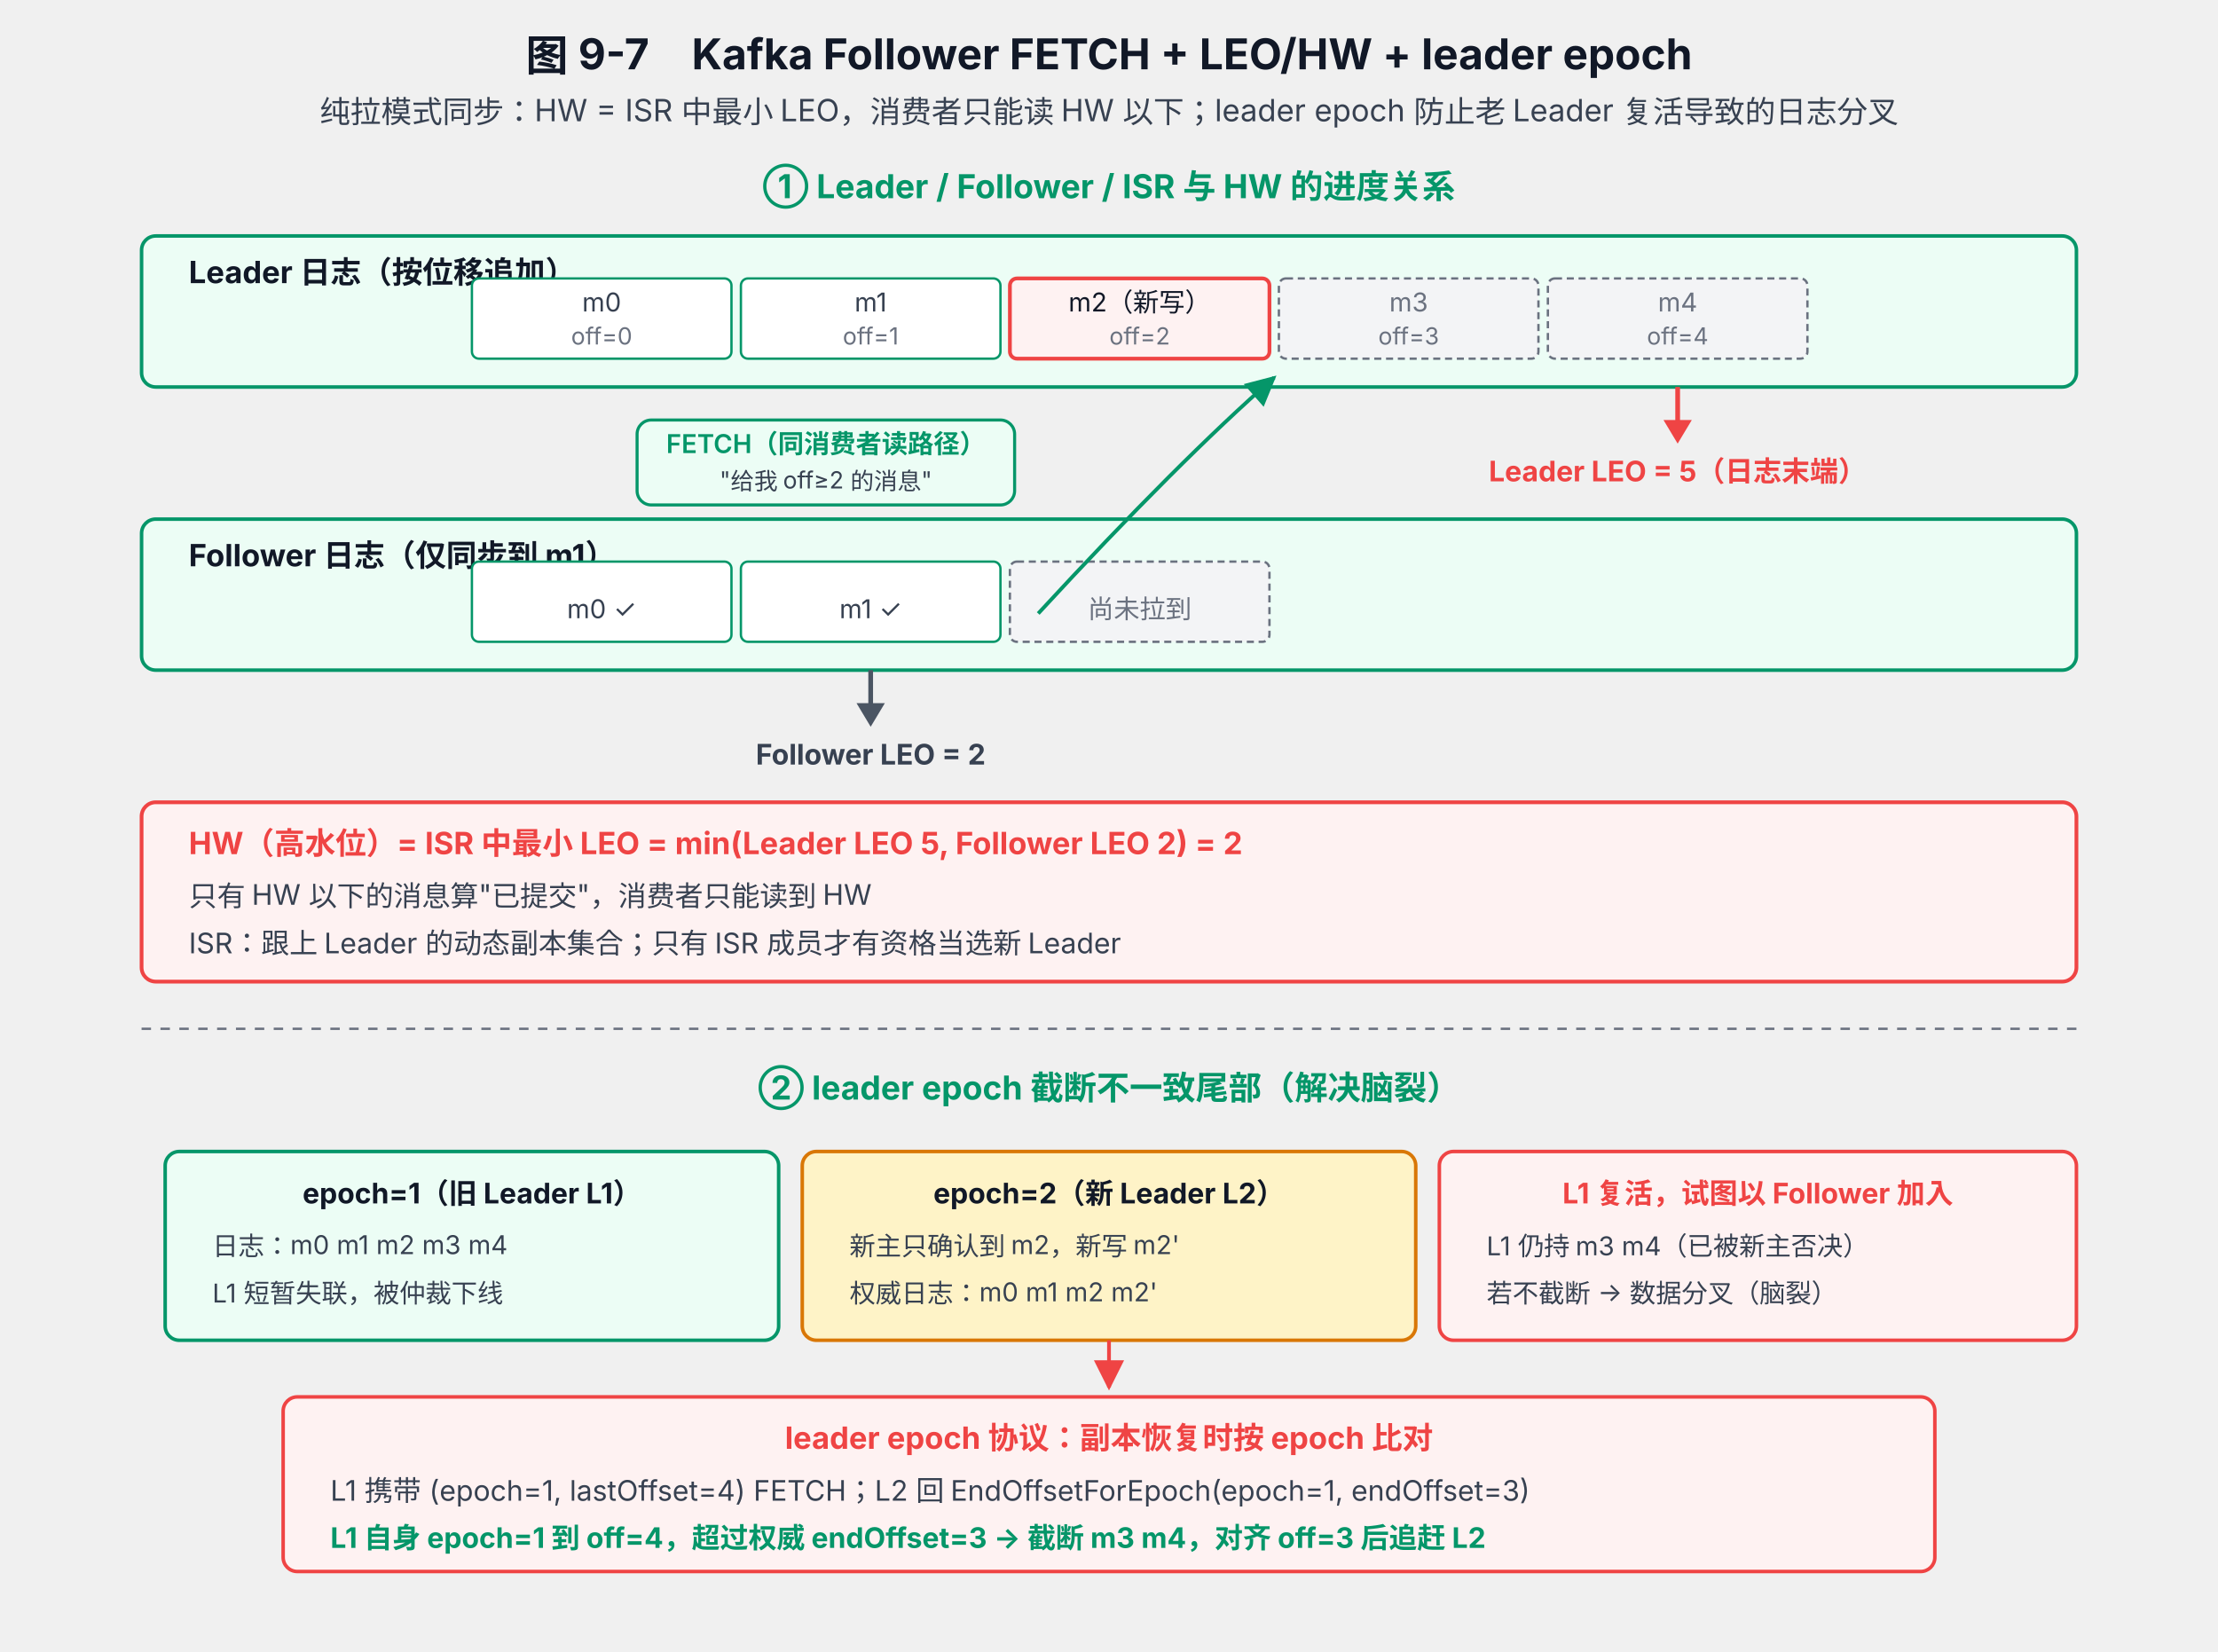
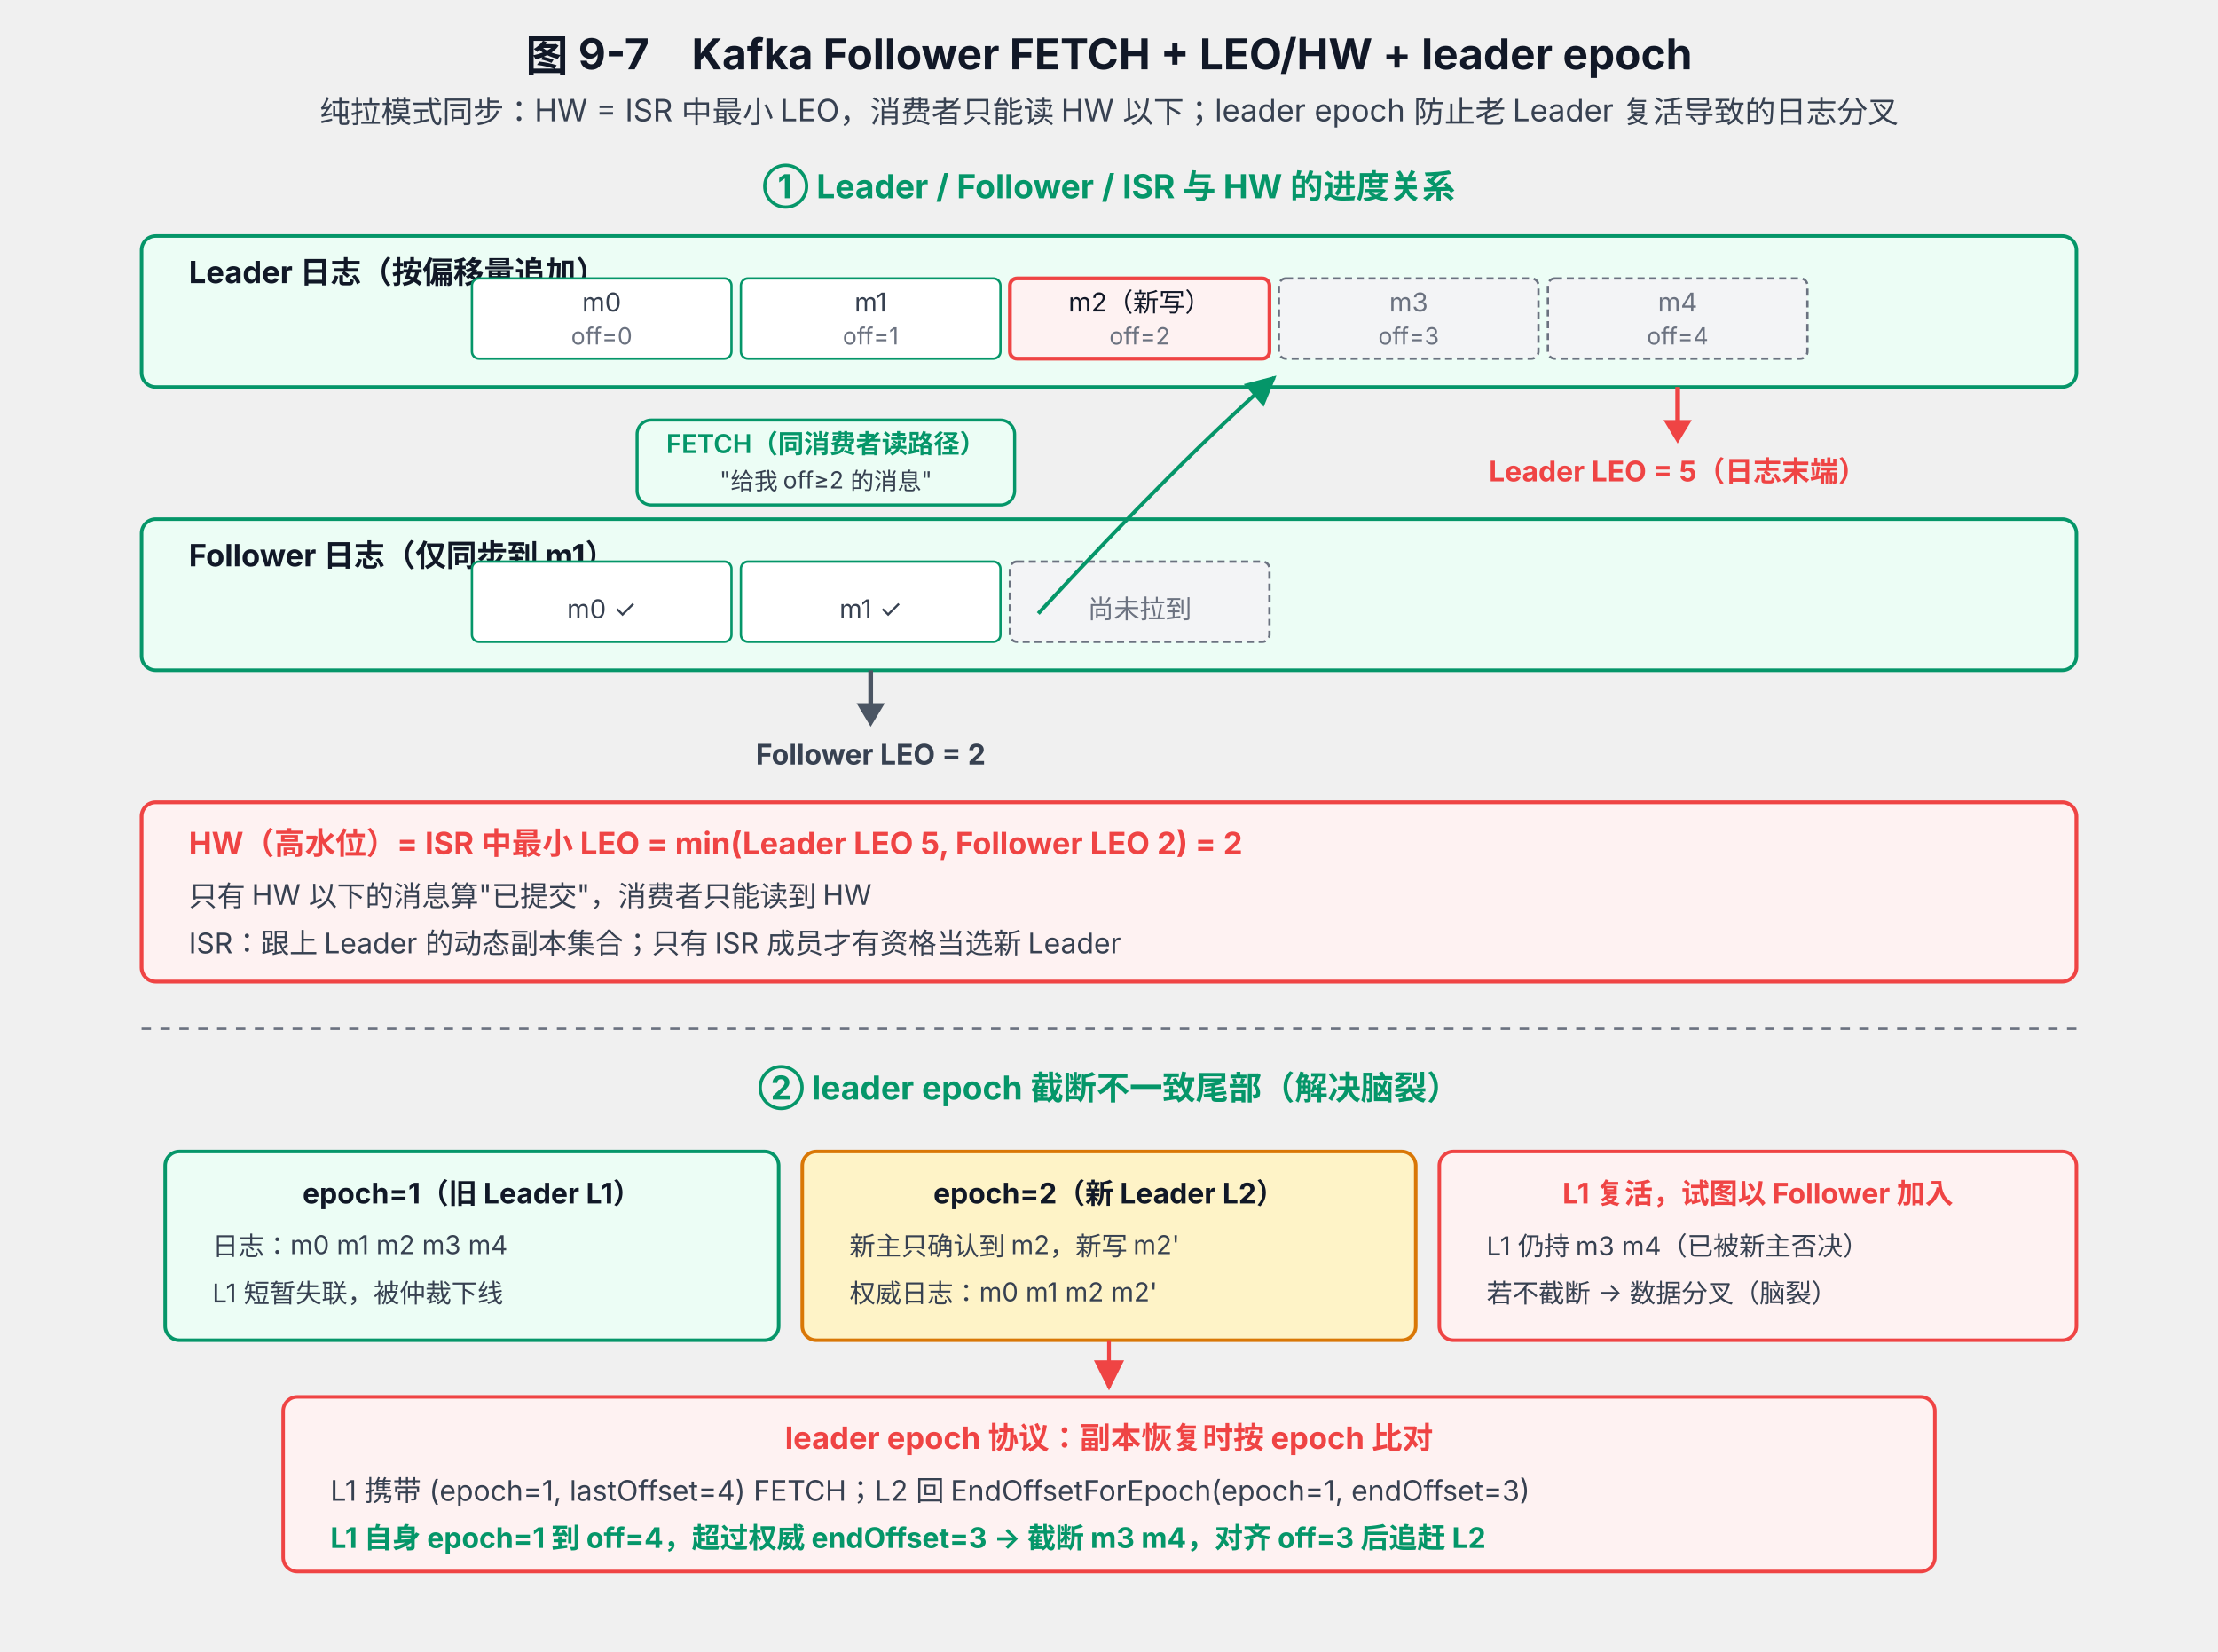
<svg xmlns="http://www.w3.org/2000/svg" viewBox="0 0 940 700" font-family="system-ui, -apple-system, 'PingFang SC', 'Microsoft YaHei', sans-serif">
  <defs>
    <marker id="arrow" viewBox="0 0 10 10" refX="9" refY="5" markerWidth="8" markerHeight="8" orient="auto-start-reverse">
      <path d="M0,0 L10,5 L0,10 z" fill="#4B5563" />
    </marker>
    <marker id="arrowRed" viewBox="0 0 10 10" refX="9" refY="5" markerWidth="8" markerHeight="8" orient="auto-start-reverse">
      <path d="M0,0 L10,5 L0,10 z" fill="#EF4444" />
    </marker>
    <marker id="arrowGreen" viewBox="0 0 10 10" refX="9" refY="5" markerWidth="8" markerHeight="8" orient="auto-start-reverse">
      <path d="M0,0 L10,5 L0,10 z" fill="#059669" />
    </marker>
  </defs>
  <text x="470" y="30" text-anchor="middle" font-size="18" font-weight="700" fill="#111827">图 9-7　Kafka Follower FETCH + LEO/HW + leader epoch</text>
  <text x="470" y="52" text-anchor="middle" font-size="13" fill="#374151">纯拉模式同步：HW = ISR 中最小 LEO，消费者只能读 HW 以下；leader epoch 防止老 Leader 复活导致的日志分叉</text>
  <text x="470" y="84" text-anchor="middle" font-size="14" font-weight="700" fill="#059669">① Leader / Follower / ISR 与 HW 的进度关系</text>
  <rect x="60" y="100" width="820" height="64" rx="6" fill="#ECFDF5" stroke="#059669" stroke-width="1.5" />
-   <text x="80" y="120" font-size="13" font-weight="700" fill="#111827">Leader 日志（按位移追加）</text>
+   <text x="80" y="120" font-size="13" font-weight="700" fill="#111827">Leader 日志（按偏移量追加）</text>
  <rect x="200" y="118" width="110" height="34" rx="3" fill="#FFFFFF" stroke="#059669" />
  <text x="255" y="132" text-anchor="middle" font-size="11" fill="#374151">m0</text>
  <text x="255" y="146" text-anchor="middle" font-size="10" fill="#6B7280">off=0</text>
  <rect x="314" y="118" width="110" height="34" rx="3" fill="#FFFFFF" stroke="#059669" />
  <text x="369" y="132" text-anchor="middle" font-size="11" fill="#374151">m1</text>
  <text x="369" y="146" text-anchor="middle" font-size="10" fill="#6B7280">off=1</text>
  <rect x="428" y="118" width="110" height="34" rx="3" fill="#FEF2F2" stroke="#EF4444" stroke-width="1.6" />
  <text x="483" y="132" text-anchor="middle" font-size="11" fill="#111827">m2（新写）</text>
  <text x="483" y="146" text-anchor="middle" font-size="10" fill="#6B7280">off=2</text>
  <rect x="542" y="118" width="110" height="34" rx="3" fill="#F3F4F6" stroke="#6B7280" stroke-dasharray="3 2" />
  <text x="597" y="132" text-anchor="middle" font-size="11" fill="#6B7280">m3</text>
  <text x="597" y="146" text-anchor="middle" font-size="10" fill="#6B7280">off=3</text>
  <rect x="656" y="118" width="110" height="34" rx="3" fill="#F3F4F6" stroke="#6B7280" stroke-dasharray="3 2" />
  <text x="711" y="132" text-anchor="middle" font-size="11" fill="#6B7280">m4</text>
  <text x="711" y="146" text-anchor="middle" font-size="10" fill="#6B7280">off=4</text>
  <line x1="711" y1="164" x2="711" y2="180" stroke="#EF4444" stroke-width="2" />
  <polygon points="705,178 717,178 711,188" fill="#EF4444" />
  <text x="711" y="204" text-anchor="middle" font-size="12" font-weight="700" fill="#EF4444">Leader LEO = 5（日志末端）</text>
  <rect x="60" y="220" width="820" height="64" rx="6" fill="#ECFDF5" stroke="#059669" stroke-width="1.5" />
  <text x="80" y="240" font-size="13" font-weight="700" fill="#111827">Follower 日志（仅同步到 m1）</text>
  <rect x="200" y="238" width="110" height="34" rx="3" fill="#FFFFFF" stroke="#059669" />
  <text x="255" y="262" text-anchor="middle" font-size="11" fill="#374151">m0 ✓</text>
  <rect x="314" y="238" width="110" height="34" rx="3" fill="#FFFFFF" stroke="#059669" />
  <text x="369" y="262" text-anchor="middle" font-size="11" fill="#374151">m1 ✓</text>
  <rect x="428" y="238" width="110" height="34" rx="3" fill="#F3F4F6" stroke="#6B7280" stroke-dasharray="3 2" />
  <text x="483" y="262" text-anchor="middle" font-size="11" fill="#6B7280">尚未拉到</text>
  <line x1="369" y1="284" x2="369" y2="300" stroke="#4B5563" stroke-width="2" />
  <polygon points="363,298 375,298 369,308" fill="#4B5563" />
  <text x="369" y="324" text-anchor="middle" font-size="12" font-weight="700" fill="#374151">Follower LEO = 2</text>
  <path d="M 440 260 Q 500 195 540 160" fill="none" stroke="#059669" stroke-width="1.6" marker-end="url(#arrowGreen)" />
  <rect x="270" y="178" width="160" height="36" rx="6" fill="#ECFDF5" stroke="#059669" stroke-width="1.3" />
  <text x="350" y="192" text-anchor="middle" font-size="11" font-weight="600" fill="#059669">FETCH（同消费者读路径）</text>
  <text x="350" y="207" text-anchor="middle" font-size="10" fill="#374151">"给我 off≥2 的消息"</text>
  <rect x="60" y="340" width="820" height="76" rx="6" fill="#FEF2F2" stroke="#EF4444" stroke-width="1.6" />
  <text x="80" y="362" font-size="13" font-weight="700" fill="#EF4444">HW（高水位）= ISR 中最小 LEO = min(Leader LEO 5, Follower LEO 2) = 2</text>
  <text x="80" y="384" font-size="12" fill="#374151">只有 HW 以下的消息算"已提交"，消费者只能读到 HW</text>
  <text x="80" y="404" font-size="12" fill="#374151">ISR：跟上 Leader 的动态副本集合；只有 ISR 成员才有资格当选新 Leader</text>
  <line x1="60" y1="436" x2="880" y2="436" stroke="#6B7280" stroke-width="1" stroke-dasharray="4 4" />
  <text x="470" y="466" text-anchor="middle" font-size="14" font-weight="700" fill="#059669">② leader epoch 截断不一致尾部（解决脑裂）</text>
  <rect x="70" y="488" width="260" height="80" rx="6" fill="#ECFDF5" stroke="#059669" stroke-width="1.5" />
  <text x="200" y="510" text-anchor="middle" font-size="12" font-weight="700" fill="#111827">epoch=1（旧 Leader L1）</text>
  <text x="90" y="532" font-size="11" fill="#374151">日志：m0 m1 m2 m3 m4</text>
  <text x="90" y="552" font-size="11" fill="#374151">L1 短暂失联，被仲裁下线</text>
  <rect x="340" y="488" width="260" height="80" rx="6" fill="#FEF3C7" stroke="#D97706" stroke-width="1.5" />
  <text x="470" y="510" text-anchor="middle" font-size="12" font-weight="700" fill="#111827">epoch=2（新 Leader L2）</text>
  <text x="360" y="532" font-size="11" fill="#374151">新主只确认到 m2，新写 m2'</text>
  <text x="360" y="552" font-size="11" fill="#374151">权威日志：m0 m1 m2 m2'</text>
  <rect x="610" y="488" width="270" height="80" rx="6" fill="#FEF2F2" stroke="#EF4444" stroke-width="1.5" />
  <text x="745" y="510" text-anchor="middle" font-size="12" font-weight="700" fill="#EF4444">L1 复活，试图以 Follower 加入</text>
  <text x="630" y="532" font-size="11" fill="#374151">L1 仍持 m3 m4（已被新主否决）</text>
  <text x="630" y="552" font-size="11" fill="#374151">若不截断 → 数据分叉（脑裂）</text>
  <line x1="470" y1="568" x2="470" y2="588" stroke="#EF4444" stroke-width="1.6" marker-end="url(#arrowRed)" />
  <rect x="120" y="592" width="700" height="74" rx="6" fill="#FEF2F2" stroke="#EF4444" stroke-width="1.5" />
  <text x="470" y="614" text-anchor="middle" font-size="13" font-weight="700" fill="#EF4444">leader epoch 协议：副本恢复时按 epoch 比对</text>
  <text x="140" y="636" font-size="12" fill="#374151">L1 携带 (epoch=1, lastOffset=4) FETCH；L2 回 EndOffsetForEpoch(epoch=1, endOffset=3)</text>
  <text x="140" y="656" font-size="12" font-weight="700" fill="#059669">L1 自身 epoch=1 到 off=4，超过权威 endOffset=3 → 截断 m3 m4，对齐 off=3 后追赶 L2</text>
</svg>
